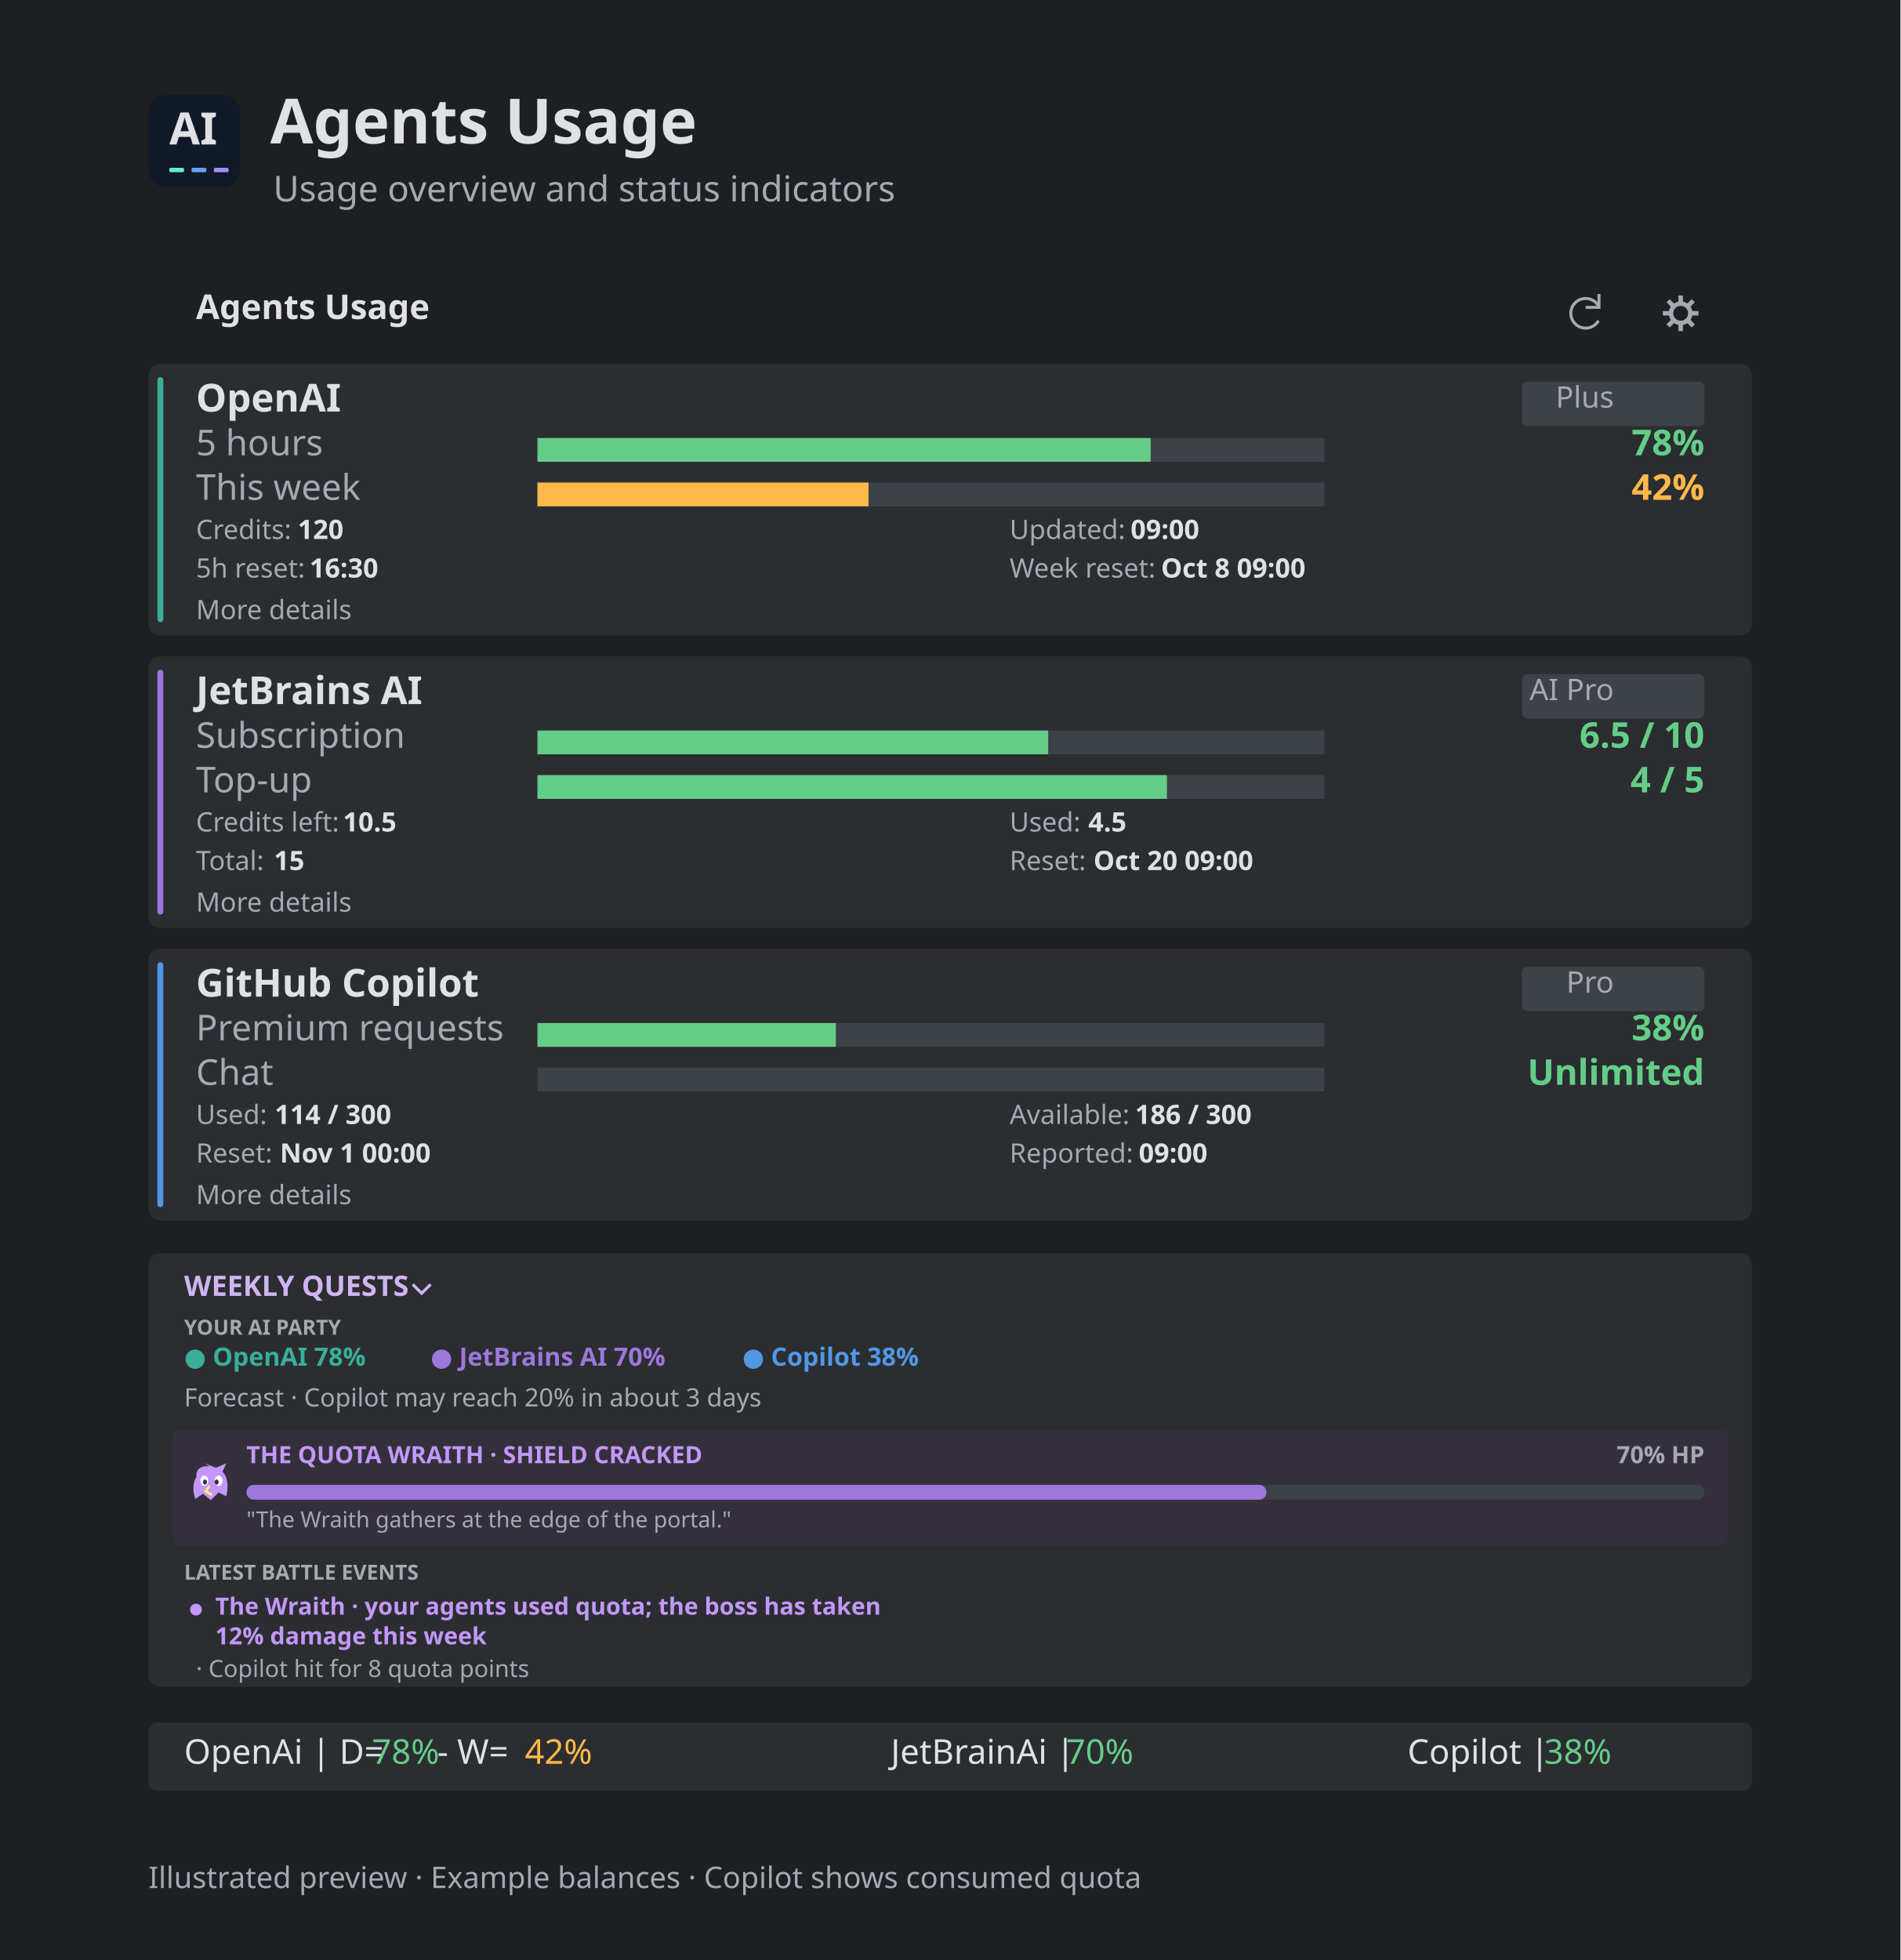
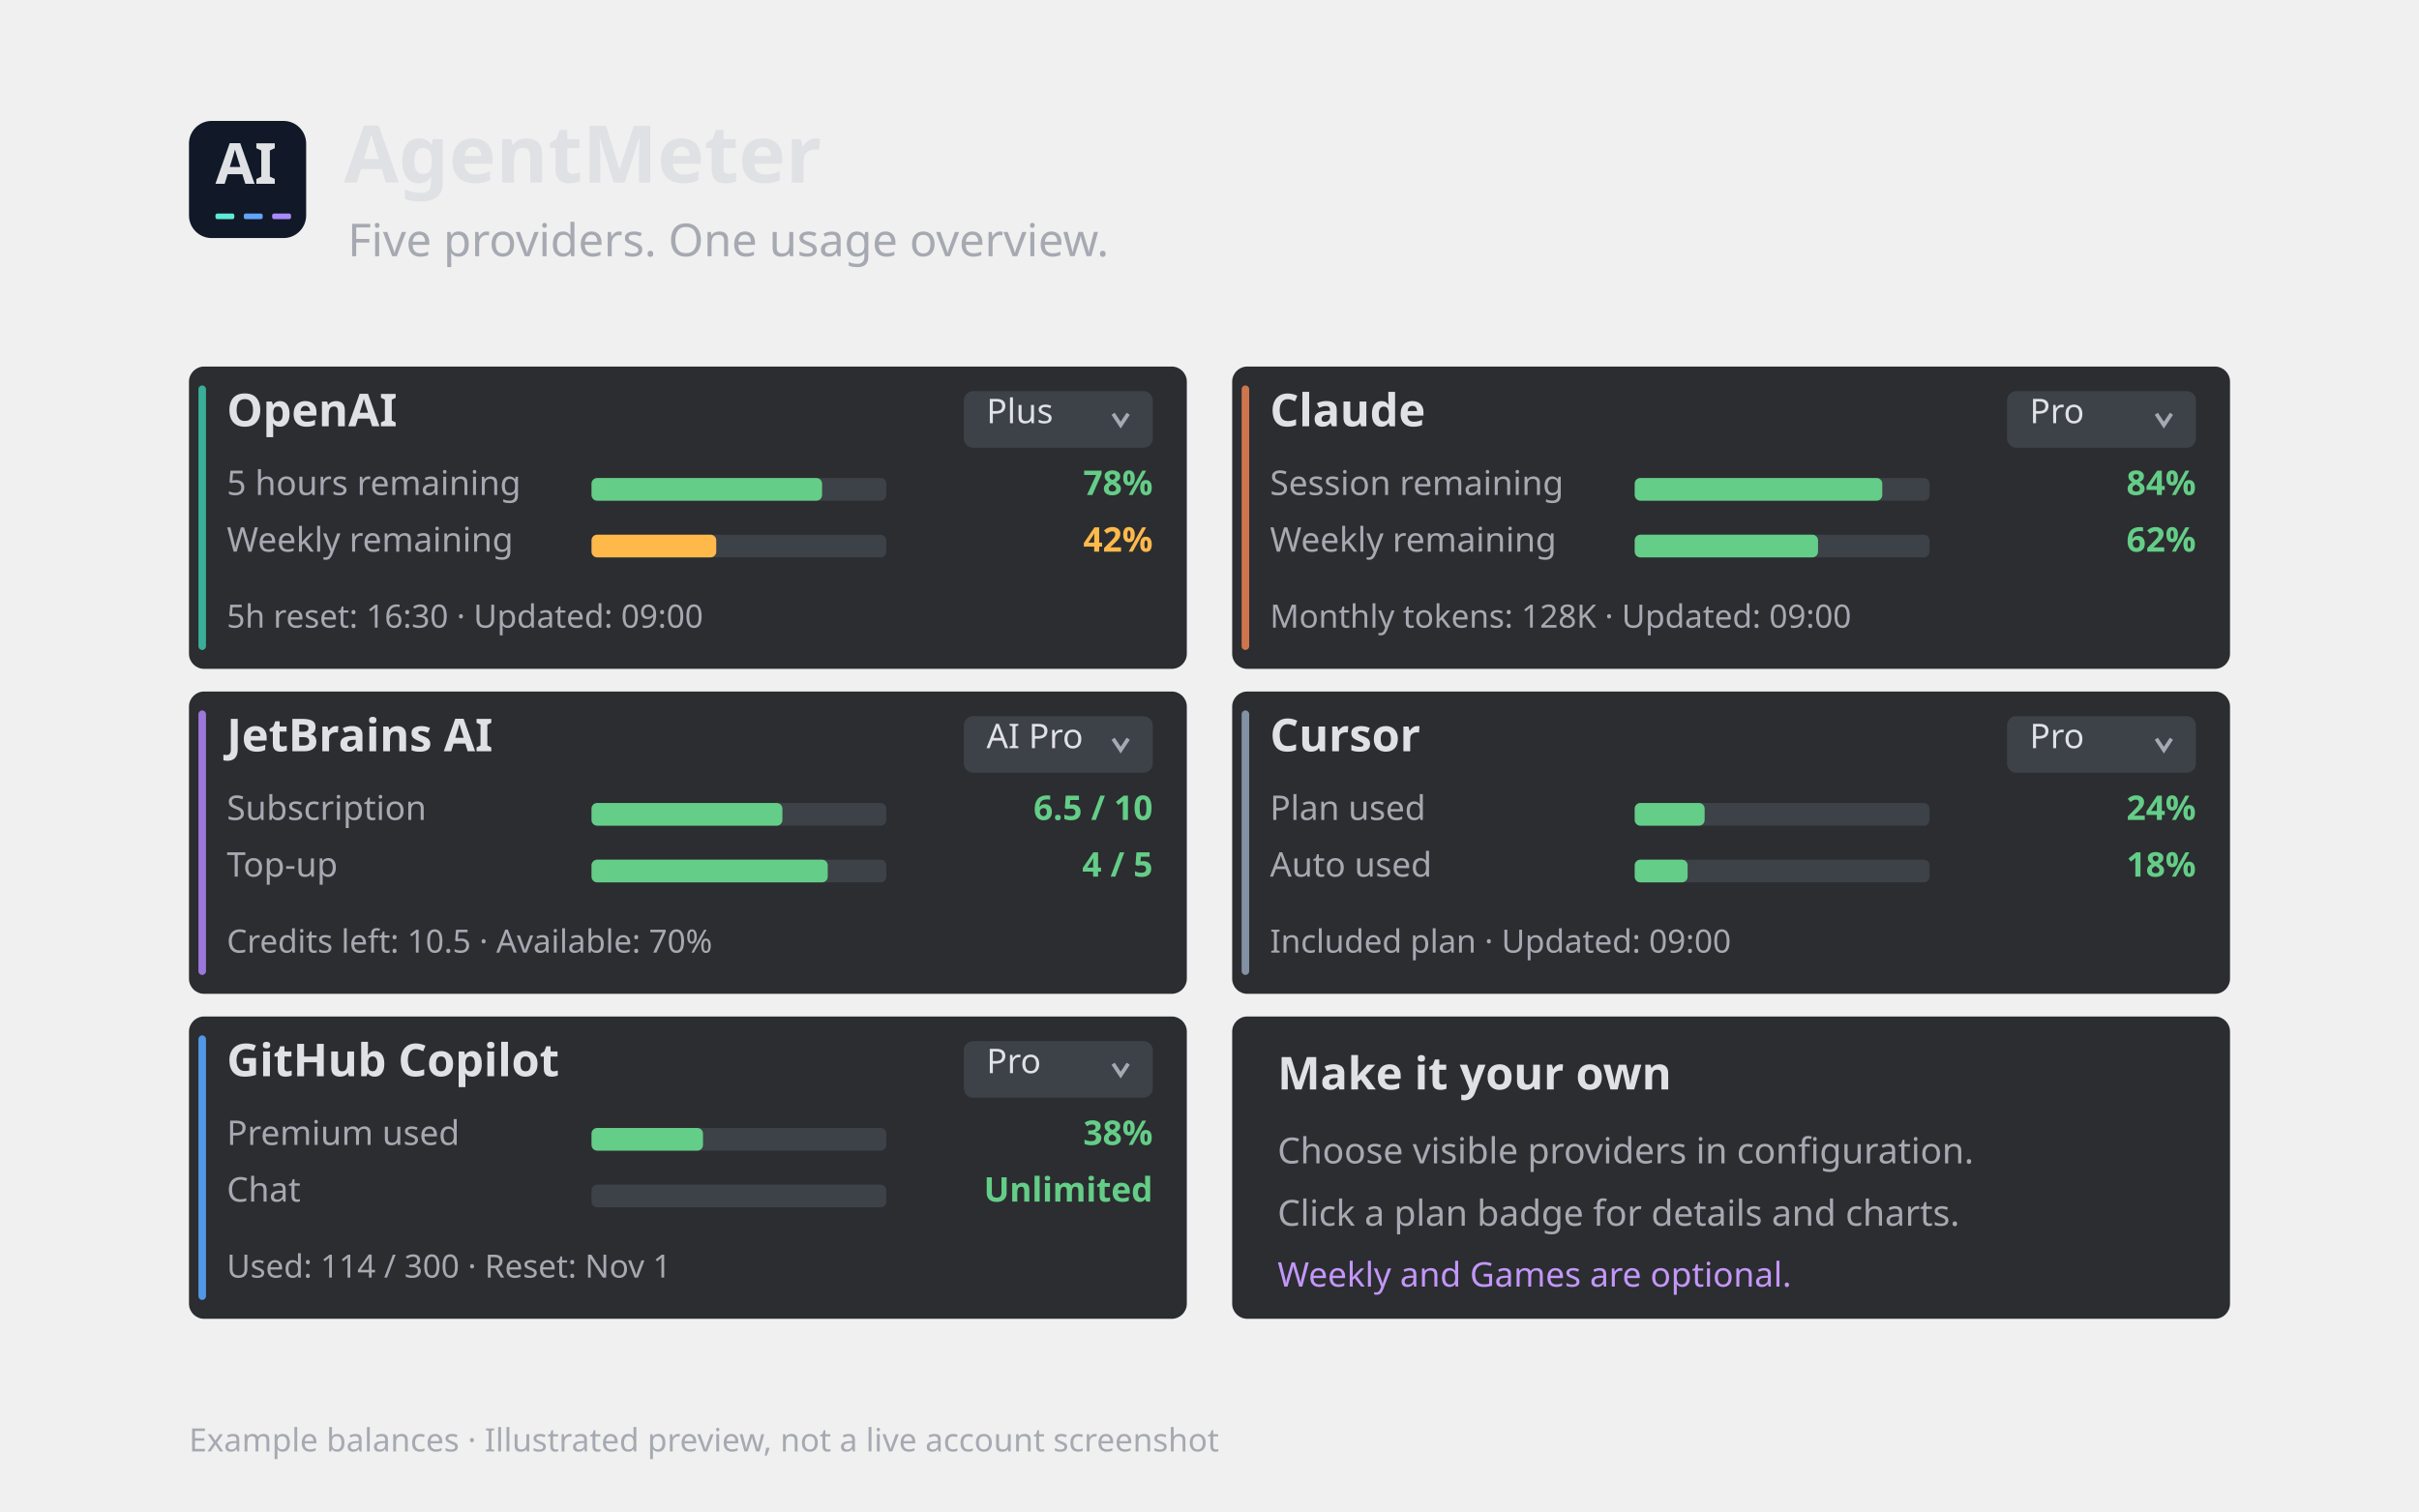
- <svg xmlns="http://www.w3.org/2000/svg" width="1280" height="1320" viewBox="0 0 1280 1320">
-   <rect x="0" y="0" width="1280" height="1320" rx="0" fill="#1E1F22" />
+ <svg xmlns="http://www.w3.org/2000/svg" width="1280" height="800" viewBox="0 0 1280 800">
  <rect x="100" y="64" width="62" height="62" rx="12" fill="#111827" />
  <text x="114" y="74" fill="#DFE1E5" font-family="Segoe UI, sans-serif" font-size="30" font-weight="700" dominant-baseline="text-before-edge" text-anchor="start">AI</text>
  <rect x="114" y="113" width="10" height="3" rx="1" fill="#5EEAD4" />
  <rect x="129" y="113" width="10" height="3" rx="1" fill="#60A5FA" />
  <rect x="144" y="113" width="10" height="3" rx="1" fill="#A78BFA" />
-   <text x="182" y="64" fill="#DFE1E5" font-family="Segoe UI, sans-serif" font-size="42" font-weight="700" dominant-baseline="text-before-edge" text-anchor="start">Agents Usage</text>
-   <text x="184" y="117" fill="#A6A9B1" font-family="Segoe UI, sans-serif" font-size="24" font-weight="400" dominant-baseline="text-before-edge" text-anchor="start">Usage overview and status indicators</text>
-   <text x="132" y="197" fill="#DFE1E5" font-family="Segoe UI, sans-serif" font-size="23" font-weight="700" dominant-baseline="text-before-edge" text-anchor="start">Agents Usage</text>
-   <polyline points="1076.66,216.0 1075.66,217.428 1074.428,218.66 1073.0,219.66 1071.42,220.397 1069.736,220.848 1068.0,221.0 1066.264,220.848 1064.58,220.397 1063.0,219.66 1061.572,218.66 1060.34,217.428 1059.34,216.0 1058.603,214.42 1058.152,212.736 1058.0,211.0 1058.152,209.264 1058.603,207.58 1059.34,206.0 1060.34,204.572 1061.572,203.34 1063.0,202.34 1064.58,201.603 1066.264,201.152 1068.0,201.0 1069.736,201.152 1071.42,201.603 1073.0,202.34 1074.428,203.34 1075.66,204.572 1076.66,206.0" fill="none" stroke="#A6A9B1" stroke-width="2" />
-   <polyline points="1077,198 1077,207 1068,207" fill="none" stroke="#A6A9B1" stroke-width="2" />
-   <circle cx="1132" cy="211" r="8" fill="#A6A9B1" />
-   <circle cx="1132" cy="211" r="5" fill="#1E1F22" />
-   <polyline points="1139.0,211.0 1144.0,211.0" fill="none" stroke="#A6A9B1" stroke-width="3" />
-   <polyline points="1136.95,215.95 1140.485,219.485" fill="none" stroke="#A6A9B1" stroke-width="3" />
-   <polyline points="1132.0,218.0 1132.0,223.0" fill="none" stroke="#A6A9B1" stroke-width="3" />
-   <polyline points="1127.05,215.95 1123.515,219.485" fill="none" stroke="#A6A9B1" stroke-width="3" />
-   <polyline points="1125.0,211.0 1120.0,211.0" fill="none" stroke="#A6A9B1" stroke-width="3" />
-   <polyline points="1127.05,206.05 1123.515,202.515" fill="none" stroke="#A6A9B1" stroke-width="3" />
-   <polyline points="1132.0,204.0 1132.0,199.0" fill="none" stroke="#A6A9B1" stroke-width="3" />
-   <polyline points="1136.95,206.05 1140.485,202.515" fill="none" stroke="#A6A9B1" stroke-width="3" />
-   <rect x="100" y="245" width="1080" height="183" rx="8" fill="#2B2D30" />
-   <rect x="106" y="254" width="4" height="165" rx="2" fill="#39AE99" />
-   <text x="132" y="257" fill="#DFE1E5" font-family="Segoe UI, sans-serif" font-size="26" font-weight="700" dominant-baseline="text-before-edge" text-anchor="start">OpenAI</text>
-   <rect x="1025" y="257" width="123" height="30" rx="4" fill="#3D4148" />
-   <text x="1087" y="259" fill="#A6A9B1" font-family="Segoe UI, sans-serif" font-size="20" font-weight="400" dominant-baseline="text-before-edge" text-anchor="end">Plus</text>
-   <text x="132" y="288" fill="#A6A9B1" font-family="Segoe UI, sans-serif" font-size="24" font-weight="400" dominant-baseline="text-before-edge" text-anchor="start">5 hours</text>
-   <rect x="362" y="295" width="530" height="16" rx="0" fill="#3D4148" />
-   <rect x="362" y="295" width="413" height="16" rx="0" fill="#64CD87" />
-   <text x="1148" y="288" fill="#64CD87" font-family="Segoe UI, sans-serif" font-size="24" font-weight="700" dominant-baseline="text-before-edge" text-anchor="end">78%</text>
-   <text x="132" y="318" fill="#A6A9B1" font-family="Segoe UI, sans-serif" font-size="24" font-weight="400" dominant-baseline="text-before-edge" text-anchor="start">This week</text>
-   <rect x="362" y="325" width="530" height="16" rx="0" fill="#3D4148" />
-   <rect x="362" y="325" width="223" height="16" rx="0" fill="#FFB94B" />
-   <text x="1148" y="318" fill="#FFB94B" font-family="Segoe UI, sans-serif" font-size="24" font-weight="700" dominant-baseline="text-before-edge" text-anchor="end">42%</text>
-   <text x="132" y="349" fill="#A6A9B1" font-family="Segoe UI, sans-serif" font-size="18" font-weight="400" dominant-baseline="text-before-edge" text-anchor="start">Credits:</text>
-   <text x="200.5" y="349" fill="#DFE1E5" font-family="Segoe UI, sans-serif" font-size="18" font-weight="700" dominant-baseline="text-before-edge" text-anchor="start">120</text>
-   <text x="680" y="349" fill="#A6A9B1" font-family="Segoe UI, sans-serif" font-size="18" font-weight="400" dominant-baseline="text-before-edge" text-anchor="start">Updated:</text>
-   <text x="761.5" y="349" fill="#DFE1E5" font-family="Segoe UI, sans-serif" font-size="18" font-weight="700" dominant-baseline="text-before-edge" text-anchor="start">09:00</text>
-   <text x="132" y="375" fill="#A6A9B1" font-family="Segoe UI, sans-serif" font-size="18" font-weight="400" dominant-baseline="text-before-edge" text-anchor="start">5h reset:</text>
-   <text x="208.5" y="375" fill="#DFE1E5" font-family="Segoe UI, sans-serif" font-size="18" font-weight="700" dominant-baseline="text-before-edge" text-anchor="start">16:30</text>
-   <text x="680" y="375" fill="#A6A9B1" font-family="Segoe UI, sans-serif" font-size="18" font-weight="400" dominant-baseline="text-before-edge" text-anchor="start">Week reset:</text>
-   <text x="781.992" y="375" fill="#DFE1E5" font-family="Segoe UI, sans-serif" font-size="18" font-weight="700" dominant-baseline="text-before-edge" text-anchor="start">Oct 8 09:00</text>
-   <text x="132" y="403" fill="#A6A9B1" font-family="Segoe UI, sans-serif" font-size="18" font-weight="400" dominant-baseline="text-before-edge" text-anchor="start">More details</text>
-   <rect x="100" y="442" width="1080" height="183" rx="8" fill="#2B2D30" />
-   <rect x="106" y="451" width="4" height="165" rx="2" fill="#9D77DC" />
-   <text x="132" y="454" fill="#DFE1E5" font-family="Segoe UI, sans-serif" font-size="26" font-weight="700" dominant-baseline="text-before-edge" text-anchor="start">JetBrains AI</text>
-   <rect x="1025" y="454" width="123" height="30" rx="4" fill="#3D4148" />
-   <text x="1087" y="456" fill="#A6A9B1" font-family="Segoe UI, sans-serif" font-size="20" font-weight="400" dominant-baseline="text-before-edge" text-anchor="end">AI Pro</text>
-   <text x="132" y="485" fill="#A6A9B1" font-family="Segoe UI, sans-serif" font-size="24" font-weight="400" dominant-baseline="text-before-edge" text-anchor="start">Subscription</text>
-   <rect x="362" y="492" width="530" height="16" rx="0" fill="#3D4148" />
-   <rect x="362" y="492" width="344" height="16" rx="0" fill="#64CD87" />
-   <text x="1148" y="485" fill="#64CD87" font-family="Segoe UI, sans-serif" font-size="24" font-weight="700" dominant-baseline="text-before-edge" text-anchor="end">6.5 / 10</text>
-   <text x="132" y="515" fill="#A6A9B1" font-family="Segoe UI, sans-serif" font-size="24" font-weight="400" dominant-baseline="text-before-edge" text-anchor="start">Top-up</text>
-   <rect x="362" y="522" width="530" height="16" rx="0" fill="#3D4148" />
-   <rect x="362" y="522" width="424" height="16" rx="0" fill="#64CD87" />
-   <text x="1148" y="515" fill="#64CD87" font-family="Segoe UI, sans-serif" font-size="24" font-weight="700" dominant-baseline="text-before-edge" text-anchor="end">4 / 5</text>
-   <text x="132" y="546" fill="#A6A9B1" font-family="Segoe UI, sans-serif" font-size="18" font-weight="400" dominant-baseline="text-before-edge" text-anchor="start">Credits left:</text>
-   <text x="231.008" y="546" fill="#DFE1E5" font-family="Segoe UI, sans-serif" font-size="18" font-weight="700" dominant-baseline="text-before-edge" text-anchor="start">10.5</text>
-   <text x="680" y="546" fill="#A6A9B1" font-family="Segoe UI, sans-serif" font-size="18" font-weight="400" dominant-baseline="text-before-edge" text-anchor="start">Used:</text>
-   <text x="733.0" y="546" fill="#DFE1E5" font-family="Segoe UI, sans-serif" font-size="18" font-weight="700" dominant-baseline="text-before-edge" text-anchor="start">4.5</text>
-   <text x="132" y="572" fill="#A6A9B1" font-family="Segoe UI, sans-serif" font-size="18" font-weight="400" dominant-baseline="text-before-edge" text-anchor="start">Total:</text>
-   <text x="184.469" y="572" fill="#DFE1E5" font-family="Segoe UI, sans-serif" font-size="18" font-weight="700" dominant-baseline="text-before-edge" text-anchor="start">15</text>
-   <text x="680" y="572" fill="#A6A9B1" font-family="Segoe UI, sans-serif" font-size="18" font-weight="400" dominant-baseline="text-before-edge" text-anchor="start">Reset:</text>
-   <text x="736.492" y="572" fill="#DFE1E5" font-family="Segoe UI, sans-serif" font-size="18" font-weight="700" dominant-baseline="text-before-edge" text-anchor="start">Oct 20 09:00</text>
-   <text x="132" y="600" fill="#A6A9B1" font-family="Segoe UI, sans-serif" font-size="18" font-weight="400" dominant-baseline="text-before-edge" text-anchor="start">More details</text>
-   <rect x="100" y="639" width="1080" height="183" rx="8" fill="#2B2D30" />
-   <rect x="106" y="648" width="4" height="165" rx="2" fill="#5297E6" />
-   <text x="132" y="651" fill="#DFE1E5" font-family="Segoe UI, sans-serif" font-size="26" font-weight="700" dominant-baseline="text-before-edge" text-anchor="start">GitHub Copilot</text>
-   <rect x="1025" y="651" width="123" height="30" rx="4" fill="#3D4148" />
-   <text x="1087" y="653" fill="#A6A9B1" font-family="Segoe UI, sans-serif" font-size="20" font-weight="400" dominant-baseline="text-before-edge" text-anchor="end">Pro</text>
-   <text x="132" y="682" fill="#A6A9B1" font-family="Segoe UI, sans-serif" font-size="24" font-weight="400" dominant-baseline="text-before-edge" text-anchor="start">Premium requests</text>
-   <rect x="362" y="689" width="530" height="16" rx="0" fill="#3D4148" />
-   <rect x="362" y="689" width="201" height="16" rx="0" fill="#64CD87" />
-   <text x="1148" y="682" fill="#64CD87" font-family="Segoe UI, sans-serif" font-size="24" font-weight="700" dominant-baseline="text-before-edge" text-anchor="end">38%</text>
-   <text x="132" y="712" fill="#A6A9B1" font-family="Segoe UI, sans-serif" font-size="24" font-weight="400" dominant-baseline="text-before-edge" text-anchor="start">Chat</text>
-   <rect x="362" y="719" width="530" height="16" rx="0" fill="#3D4148" />
-   <text x="1148" y="712" fill="#64CD87" font-family="Segoe UI, sans-serif" font-size="24" font-weight="700" dominant-baseline="text-before-edge" text-anchor="end">Unlimited</text>
-   <text x="132" y="743" fill="#A6A9B1" font-family="Segoe UI, sans-serif" font-size="18" font-weight="400" dominant-baseline="text-before-edge" text-anchor="start">Used:</text>
-   <text x="185.0" y="743" fill="#DFE1E5" font-family="Segoe UI, sans-serif" font-size="18" font-weight="700" dominant-baseline="text-before-edge" text-anchor="start">114 / 300</text>
-   <text x="680" y="743" fill="#A6A9B1" font-family="Segoe UI, sans-serif" font-size="18" font-weight="400" dominant-baseline="text-before-edge" text-anchor="start">Available:</text>
-   <text x="764.484" y="743" fill="#DFE1E5" font-family="Segoe UI, sans-serif" font-size="18" font-weight="700" dominant-baseline="text-before-edge" text-anchor="start">186 / 300</text>
-   <text x="132" y="769" fill="#A6A9B1" font-family="Segoe UI, sans-serif" font-size="18" font-weight="400" dominant-baseline="text-before-edge" text-anchor="start">Reset:</text>
-   <text x="188.492" y="769" fill="#DFE1E5" font-family="Segoe UI, sans-serif" font-size="18" font-weight="700" dominant-baseline="text-before-edge" text-anchor="start">Nov 1 00:00</text>
-   <text x="680" y="769" fill="#A6A9B1" font-family="Segoe UI, sans-serif" font-size="18" font-weight="400" dominant-baseline="text-before-edge" text-anchor="start">Reported:</text>
-   <text x="767.0" y="769" fill="#DFE1E5" font-family="Segoe UI, sans-serif" font-size="18" font-weight="700" dominant-baseline="text-before-edge" text-anchor="start">09:00</text>
-   <text x="132" y="797" fill="#A6A9B1" font-family="Segoe UI, sans-serif" font-size="18" font-weight="400" dominant-baseline="text-before-edge" text-anchor="start">More details</text>
-   <rect x="100" y="844" width="1080" height="292" rx="8" fill="#2B2D30" />
-   <text x="124" y="858" fill="#D1B5F2" font-family="Segoe UI, sans-serif" font-size="19" font-weight="700" dominant-baseline="text-before-edge" text-anchor="start">WEEKLY QUESTS</text>
-   <polyline points="278,865 284,871 290,865" fill="none" stroke="#D1B5F2" stroke-width="2" />
-   <text x="124" y="888" fill="#A6A9B1" font-family="Segoe UI, sans-serif" font-size="14" font-weight="700" dominant-baseline="text-before-edge" text-anchor="start">YOUR AI PARTY</text>
-   <text x="124" y="908" fill="#39AE99" font-family="Segoe UI, sans-serif" font-size="17" font-weight="700" dominant-baseline="text-before-edge" text-anchor="start">● OpenAI  78%</text>
-   <text x="290" y="908" fill="#9D77DC" font-family="Segoe UI, sans-serif" font-size="17" font-weight="700" dominant-baseline="text-before-edge" text-anchor="start">● JetBrains AI  70%</text>
-   <text x="500" y="908" fill="#5297E6" font-family="Segoe UI, sans-serif" font-size="17" font-weight="700" dominant-baseline="text-before-edge" text-anchor="start">● Copilot  38%</text>
-   <text x="124" y="934" fill="#A6A9B1" font-family="Segoe UI, sans-serif" font-size="17" font-weight="400" dominant-baseline="text-before-edge" text-anchor="start">Forecast  ·  Copilot may reach 20% in about 3 days</text>
-   <rect x="116" y="963" width="1048" height="78" rx="6" fill="#34303B" />
-   <path d="M5 11 C4 5 9 2 15 3 L11 .5 L20 4 L28 .5 L25 7 C30 12 29 21 28 26 L22 23 L16 29 L10 24 L4 28 C2 22 2 15 5 11 Z" fill="#C397FA" transform="translate(128 985) scale(0.875)" />
-   <g transform="translate(128 985) scale(0.875)" fill="#FFFFFF">
-     <ellipse cx="11" cy="14" rx="3" ry="4" />
-     <ellipse cx="22" cy="14" rx="3" ry="4" />
-   </g>
-   <g transform="translate(128 985) scale(0.875)" fill="#37284C">
-     <ellipse cx="11.5" cy="15" rx="1.5" ry="2" />
-     <ellipse cx="20.5" cy="15" rx="1.5" ry="2" />
-   </g>
-   <path d="M15 18 L12 22 L17 25" fill="none" stroke="#FFE782" stroke-width="2" transform="translate(128 985) scale(0.875)" />
-   <text x="166" y="973" fill="#C397FA" font-family="Segoe UI, sans-serif" font-size="16" font-weight="700" dominant-baseline="text-before-edge" text-anchor="start">THE QUOTA WRAITH  ·  SHIELD CRACKED</text>
-   <text x="1148" y="973" fill="#A6A9B1" font-family="Segoe UI, sans-serif" font-size="16" font-weight="700" dominant-baseline="text-before-edge" text-anchor="end">70% HP</text>
-   <rect x="166" y="1000" width="982" height="10" rx="5" fill="#3D4148" />
-   <rect x="166" y="1000" width="687" height="10" rx="5" fill="#9D77DC" />
-   <text x="166" y="1017" fill="#A6A9B1" font-family="Segoe UI, sans-serif" font-size="15" font-weight="400" dominant-baseline="text-before-edge" text-anchor="start">"The Wraith gathers at the edge of the portal."</text>
-   <text x="124" y="1053" fill="#A6A9B1" font-family="Segoe UI, sans-serif" font-size="14" font-weight="700" dominant-baseline="text-before-edge" text-anchor="start">LATEST BATTLE EVENTS</text>
-   <circle cx="132" cy="1084" r="4" fill="#C397FA" />
-   <text x="145" y="1075" fill="#C397FA" font-family="Segoe UI, sans-serif" font-size="16" font-weight="700" dominant-baseline="text-before-edge" text-anchor="start">The Wraith · your agents used quota; the boss has taken</text>
-   <text x="145" y="1095" fill="#C397FA" font-family="Segoe UI, sans-serif" font-size="16" font-weight="700" dominant-baseline="text-before-edge" text-anchor="start">12% damage this week</text>
-   <text x="132" y="1117" fill="#A6A9B1" font-family="Segoe UI, sans-serif" font-size="16" font-weight="400" dominant-baseline="text-before-edge" text-anchor="start">·  Copilot hit for 8 quota points</text>
-   <rect x="100" y="1160" width="1080" height="46" rx="6" fill="#2B2D30" />
-   <text x="124" y="1170" fill="#DFE1E5" font-family="Segoe UI, sans-serif" font-size="23" font-weight="400" dominant-baseline="text-before-edge" text-anchor="start">OpenAi | D=</text>
-   <text x="250.5" y="1170" fill="#64CD87" font-family="Segoe UI, sans-serif" font-size="23" font-weight="400" dominant-baseline="text-before-edge" text-anchor="start">78%</text>
-   <text x="294.5" y="1170" fill="#DFE1E5" font-family="Segoe UI, sans-serif" font-size="23" font-weight="400" dominant-baseline="text-before-edge" text-anchor="start"> - W=</text>
-   <text x="353.5" y="1170" fill="#FFB94B" font-family="Segoe UI, sans-serif" font-size="23" font-weight="400" dominant-baseline="text-before-edge" text-anchor="start">42%</text>
-   <text x="600" y="1170" fill="#DFE1E5" font-family="Segoe UI, sans-serif" font-size="23" font-weight="400" dominant-baseline="text-before-edge" text-anchor="start">JetBrainAi | </text>
-   <text x="718.0" y="1170" fill="#64CD87" font-family="Segoe UI, sans-serif" font-size="23" font-weight="400" dominant-baseline="text-before-edge" text-anchor="start">70%</text>
-   <text x="948" y="1170" fill="#DFE1E5" font-family="Segoe UI, sans-serif" font-size="23" font-weight="400" dominant-baseline="text-before-edge" text-anchor="start">Copilot | </text>
-   <text x="1040.0" y="1170" fill="#64CD87" font-family="Segoe UI, sans-serif" font-size="23" font-weight="400" dominant-baseline="text-before-edge" text-anchor="start">38%</text>
-   <text x="100" y="1256" fill="#A6A9B1" font-family="Segoe UI, sans-serif" font-size="20" font-weight="400" dominant-baseline="text-before-edge" text-anchor="start">Illustrated preview · Example balances · Copilot shows consumed quota</text>
+   <text x="182" y="64" fill="#DFE1E5" font-family="Segoe UI, sans-serif" font-size="42" font-weight="700" dominant-baseline="text-before-edge" text-anchor="start">AgentMeter</text>
+   <text x="184" y="117" fill="#A6A9B1" font-family="Segoe UI, sans-serif" font-size="24" font-weight="400" dominant-baseline="text-before-edge" text-anchor="start">Five providers. One usage overview.</text>
+   <rect x="100" y="194" width="528" height="160" rx="8" fill="#2B2D30" />
+   <rect x="105" y="204" width="4" height="140" rx="2" fill="#39AE99" />
+   <text x="120" y="207" fill="#DFE1E5" font-family="Segoe UI, sans-serif" font-size="24" font-weight="700" dominant-baseline="text-before-edge" text-anchor="start">OpenAI</text>
+   <rect x="510" y="207" width="100" height="30" rx="5" fill="#3D4148" />
+   <text x="522" y="210" fill="#DFE1E5" font-family="Segoe UI, sans-serif" font-size="18" font-weight="400" dominant-baseline="text-before-edge" text-anchor="start">Plus</text>
+   <polyline points="589,219 593,225 597,219" fill="none" stroke="#A6A9B1" stroke-width="2" />
+   <text x="120" y="248" fill="#A6A9B1" font-family="Segoe UI, sans-serif" font-size="18" font-weight="400" dominant-baseline="text-before-edge" text-anchor="start">5 hours remaining</text>
+   <rect x="313" y="253" width="156" height="12" rx="3" fill="#3D4148" />
+   <rect x="313" y="253" width="122" height="12" rx="3" fill="#64CD87" />
+   <text x="610" y="248" fill="#64CD87" font-family="Segoe UI, sans-serif" font-size="18" font-weight="700" dominant-baseline="text-before-edge" text-anchor="end">78%</text>
+   <text x="120" y="278" fill="#A6A9B1" font-family="Segoe UI, sans-serif" font-size="18" font-weight="400" dominant-baseline="text-before-edge" text-anchor="start">Weekly remaining</text>
+   <rect x="313" y="283" width="156" height="12" rx="3" fill="#3D4148" />
+   <rect x="313" y="283" width="66" height="12" rx="3" fill="#FFB94B" />
+   <text x="610" y="278" fill="#FFB94B" font-family="Segoe UI, sans-serif" font-size="18" font-weight="700" dominant-baseline="text-before-edge" text-anchor="end">42%</text>
+   <text x="120" y="319" fill="#A6A9B1" font-family="Segoe UI, sans-serif" font-size="17" font-weight="400" dominant-baseline="text-before-edge" text-anchor="start">5h reset: 16:30  ·  Updated: 09:00</text>
+   <rect x="100" y="366" width="528" height="160" rx="8" fill="#2B2D30" />
+   <rect x="105" y="376" width="4" height="140" rx="2" fill="#9D77DC" />
+   <text x="120" y="379" fill="#DFE1E5" font-family="Segoe UI, sans-serif" font-size="24" font-weight="700" dominant-baseline="text-before-edge" text-anchor="start">JetBrains AI</text>
+   <rect x="510" y="379" width="100" height="30" rx="5" fill="#3D4148" />
+   <text x="522" y="382" fill="#DFE1E5" font-family="Segoe UI, sans-serif" font-size="18" font-weight="400" dominant-baseline="text-before-edge" text-anchor="start">AI Pro</text>
+   <polyline points="589,391 593,397 597,391" fill="none" stroke="#A6A9B1" stroke-width="2" />
+   <text x="120" y="420" fill="#A6A9B1" font-family="Segoe UI, sans-serif" font-size="18" font-weight="400" dominant-baseline="text-before-edge" text-anchor="start">Subscription</text>
+   <rect x="313" y="425" width="156" height="12" rx="3" fill="#3D4148" />
+   <rect x="313" y="425" width="101" height="12" rx="3" fill="#64CD87" />
+   <text x="610" y="420" fill="#64CD87" font-family="Segoe UI, sans-serif" font-size="18" font-weight="700" dominant-baseline="text-before-edge" text-anchor="end">6.5 / 10</text>
+   <text x="120" y="450" fill="#A6A9B1" font-family="Segoe UI, sans-serif" font-size="18" font-weight="400" dominant-baseline="text-before-edge" text-anchor="start">Top-up</text>
+   <rect x="313" y="455" width="156" height="12" rx="3" fill="#3D4148" />
+   <rect x="313" y="455" width="125" height="12" rx="3" fill="#64CD87" />
+   <text x="610" y="450" fill="#64CD87" font-family="Segoe UI, sans-serif" font-size="18" font-weight="700" dominant-baseline="text-before-edge" text-anchor="end">4 / 5</text>
+   <text x="120" y="491" fill="#A6A9B1" font-family="Segoe UI, sans-serif" font-size="17" font-weight="400" dominant-baseline="text-before-edge" text-anchor="start">Credits left: 10.5  ·  Available: 70%</text>
+   <rect x="100" y="538" width="528" height="160" rx="8" fill="#2B2D30" />
+   <rect x="105" y="548" width="4" height="140" rx="2" fill="#5297E6" />
+   <text x="120" y="551" fill="#DFE1E5" font-family="Segoe UI, sans-serif" font-size="24" font-weight="700" dominant-baseline="text-before-edge" text-anchor="start">GitHub Copilot</text>
+   <rect x="510" y="551" width="100" height="30" rx="5" fill="#3D4148" />
+   <text x="522" y="554" fill="#DFE1E5" font-family="Segoe UI, sans-serif" font-size="18" font-weight="400" dominant-baseline="text-before-edge" text-anchor="start">Pro</text>
+   <polyline points="589,563 593,569 597,563" fill="none" stroke="#A6A9B1" stroke-width="2" />
+   <text x="120" y="592" fill="#A6A9B1" font-family="Segoe UI, sans-serif" font-size="18" font-weight="400" dominant-baseline="text-before-edge" text-anchor="start">Premium used</text>
+   <rect x="313" y="597" width="156" height="12" rx="3" fill="#3D4148" />
+   <rect x="313" y="597" width="59" height="12" rx="3" fill="#64CD87" />
+   <text x="610" y="592" fill="#64CD87" font-family="Segoe UI, sans-serif" font-size="18" font-weight="700" dominant-baseline="text-before-edge" text-anchor="end">38%</text>
+   <text x="120" y="622" fill="#A6A9B1" font-family="Segoe UI, sans-serif" font-size="18" font-weight="400" dominant-baseline="text-before-edge" text-anchor="start">Chat</text>
+   <rect x="313" y="627" width="156" height="12" rx="3" fill="#3D4148" />
+   <text x="610" y="622" fill="#64CD87" font-family="Segoe UI, sans-serif" font-size="18" font-weight="700" dominant-baseline="text-before-edge" text-anchor="end">Unlimited</text>
+   <text x="120" y="663" fill="#A6A9B1" font-family="Segoe UI, sans-serif" font-size="17" font-weight="400" dominant-baseline="text-before-edge" text-anchor="start">Used: 114 / 300  ·  Reset: Nov 1</text>
+   <rect x="652" y="194" width="528" height="160" rx="8" fill="#2B2D30" />
+   <rect x="657" y="204" width="4" height="140" rx="2" fill="#CF754D" />
+   <text x="672" y="207" fill="#DFE1E5" font-family="Segoe UI, sans-serif" font-size="24" font-weight="700" dominant-baseline="text-before-edge" text-anchor="start">Claude</text>
+   <rect x="1062" y="207" width="100" height="30" rx="5" fill="#3D4148" />
+   <text x="1074" y="210" fill="#DFE1E5" font-family="Segoe UI, sans-serif" font-size="18" font-weight="400" dominant-baseline="text-before-edge" text-anchor="start">Pro</text>
+   <polyline points="1141,219 1145,225 1149,219" fill="none" stroke="#A6A9B1" stroke-width="2" />
+   <text x="672" y="248" fill="#A6A9B1" font-family="Segoe UI, sans-serif" font-size="18" font-weight="400" dominant-baseline="text-before-edge" text-anchor="start">Session remaining</text>
+   <rect x="865" y="253" width="156" height="12" rx="3" fill="#3D4148" />
+   <rect x="865" y="253" width="131" height="12" rx="3" fill="#64CD87" />
+   <text x="1162" y="248" fill="#64CD87" font-family="Segoe UI, sans-serif" font-size="18" font-weight="700" dominant-baseline="text-before-edge" text-anchor="end">84%</text>
+   <text x="672" y="278" fill="#A6A9B1" font-family="Segoe UI, sans-serif" font-size="18" font-weight="400" dominant-baseline="text-before-edge" text-anchor="start">Weekly remaining</text>
+   <rect x="865" y="283" width="156" height="12" rx="3" fill="#3D4148" />
+   <rect x="865" y="283" width="97" height="12" rx="3" fill="#64CD87" />
+   <text x="1162" y="278" fill="#64CD87" font-family="Segoe UI, sans-serif" font-size="18" font-weight="700" dominant-baseline="text-before-edge" text-anchor="end">62%</text>
+   <text x="672" y="319" fill="#A6A9B1" font-family="Segoe UI, sans-serif" font-size="17" font-weight="400" dominant-baseline="text-before-edge" text-anchor="start">Monthly tokens: 128K  ·  Updated: 09:00</text>
+   <rect x="652" y="366" width="528" height="160" rx="8" fill="#2B2D30" />
+   <rect x="657" y="376" width="4" height="140" rx="2" fill="#8291A4" />
+   <text x="672" y="379" fill="#DFE1E5" font-family="Segoe UI, sans-serif" font-size="24" font-weight="700" dominant-baseline="text-before-edge" text-anchor="start">Cursor</text>
+   <rect x="1062" y="379" width="100" height="30" rx="5" fill="#3D4148" />
+   <text x="1074" y="382" fill="#DFE1E5" font-family="Segoe UI, sans-serif" font-size="18" font-weight="400" dominant-baseline="text-before-edge" text-anchor="start">Pro</text>
+   <polyline points="1141,391 1145,397 1149,391" fill="none" stroke="#A6A9B1" stroke-width="2" />
+   <text x="672" y="420" fill="#A6A9B1" font-family="Segoe UI, sans-serif" font-size="18" font-weight="400" dominant-baseline="text-before-edge" text-anchor="start">Plan used</text>
+   <rect x="865" y="425" width="156" height="12" rx="3" fill="#3D4148" />
+   <rect x="865" y="425" width="37" height="12" rx="3" fill="#64CD87" />
+   <text x="1162" y="420" fill="#64CD87" font-family="Segoe UI, sans-serif" font-size="18" font-weight="700" dominant-baseline="text-before-edge" text-anchor="end">24%</text>
+   <text x="672" y="450" fill="#A6A9B1" font-family="Segoe UI, sans-serif" font-size="18" font-weight="400" dominant-baseline="text-before-edge" text-anchor="start">Auto used</text>
+   <rect x="865" y="455" width="156" height="12" rx="3" fill="#3D4148" />
+   <rect x="865" y="455" width="28" height="12" rx="3" fill="#64CD87" />
+   <text x="1162" y="450" fill="#64CD87" font-family="Segoe UI, sans-serif" font-size="18" font-weight="700" dominant-baseline="text-before-edge" text-anchor="end">18%</text>
+   <text x="672" y="491" fill="#A6A9B1" font-family="Segoe UI, sans-serif" font-size="17" font-weight="400" dominant-baseline="text-before-edge" text-anchor="start">Included plan  ·  Updated: 09:00</text>
+   <rect x="652" y="538" width="528" height="160" rx="8" fill="#2B2D30" />
+   <text x="676" y="558" fill="#DFE1E5" font-family="Segoe UI, sans-serif" font-size="24" font-weight="700" dominant-baseline="text-before-edge" text-anchor="start">Make it your own</text>
+   <text x="676" y="601" fill="#A6A9B1" font-family="Segoe UI, sans-serif" font-size="19" font-weight="400" dominant-baseline="text-before-edge" text-anchor="start">Choose visible providers in configuration.</text>
+   <text x="676" y="634" fill="#A6A9B1" font-family="Segoe UI, sans-serif" font-size="19" font-weight="400" dominant-baseline="text-before-edge" text-anchor="start">Click a plan badge for details and charts.</text>
+   <text x="676" y="667" fill="#C397FA" font-family="Segoe UI, sans-serif" font-size="18" font-weight="400" dominant-baseline="text-before-edge" text-anchor="start">Weekly and Games are optional.</text>
+   <text x="100" y="755" fill="#A6A9B1" font-family="Segoe UI, sans-serif" font-size="17" font-weight="400" dominant-baseline="text-before-edge" text-anchor="start">Example balances · Illustrated preview, not a live account screenshot</text>
</svg>
